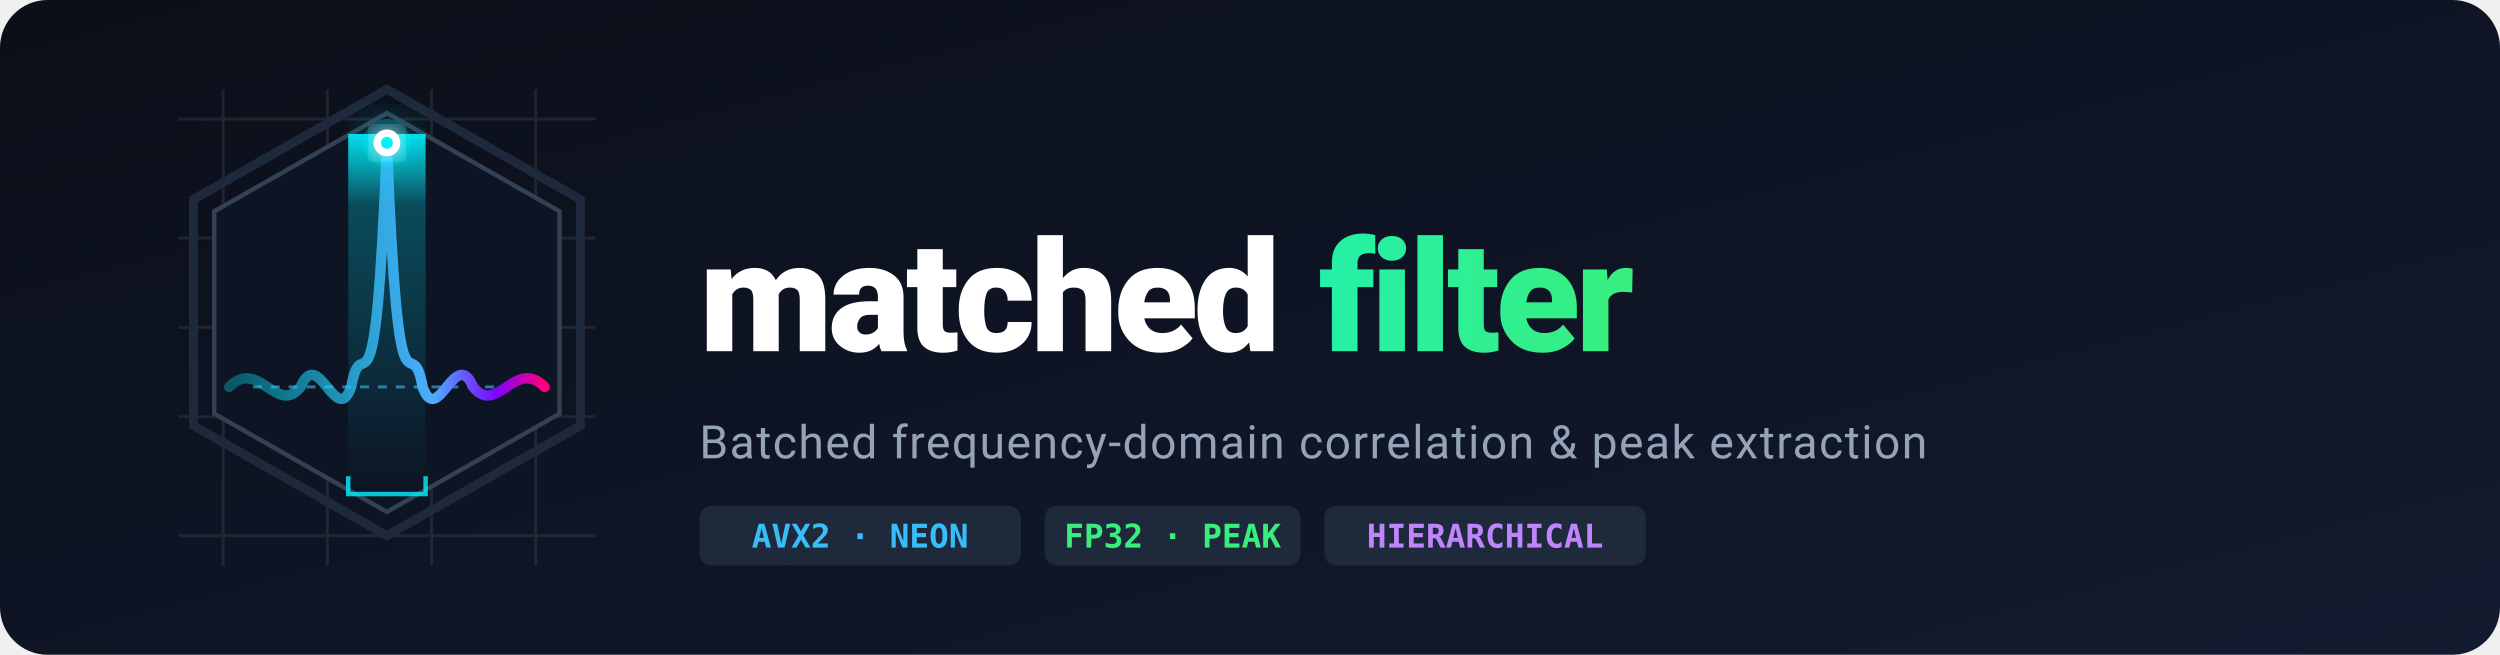
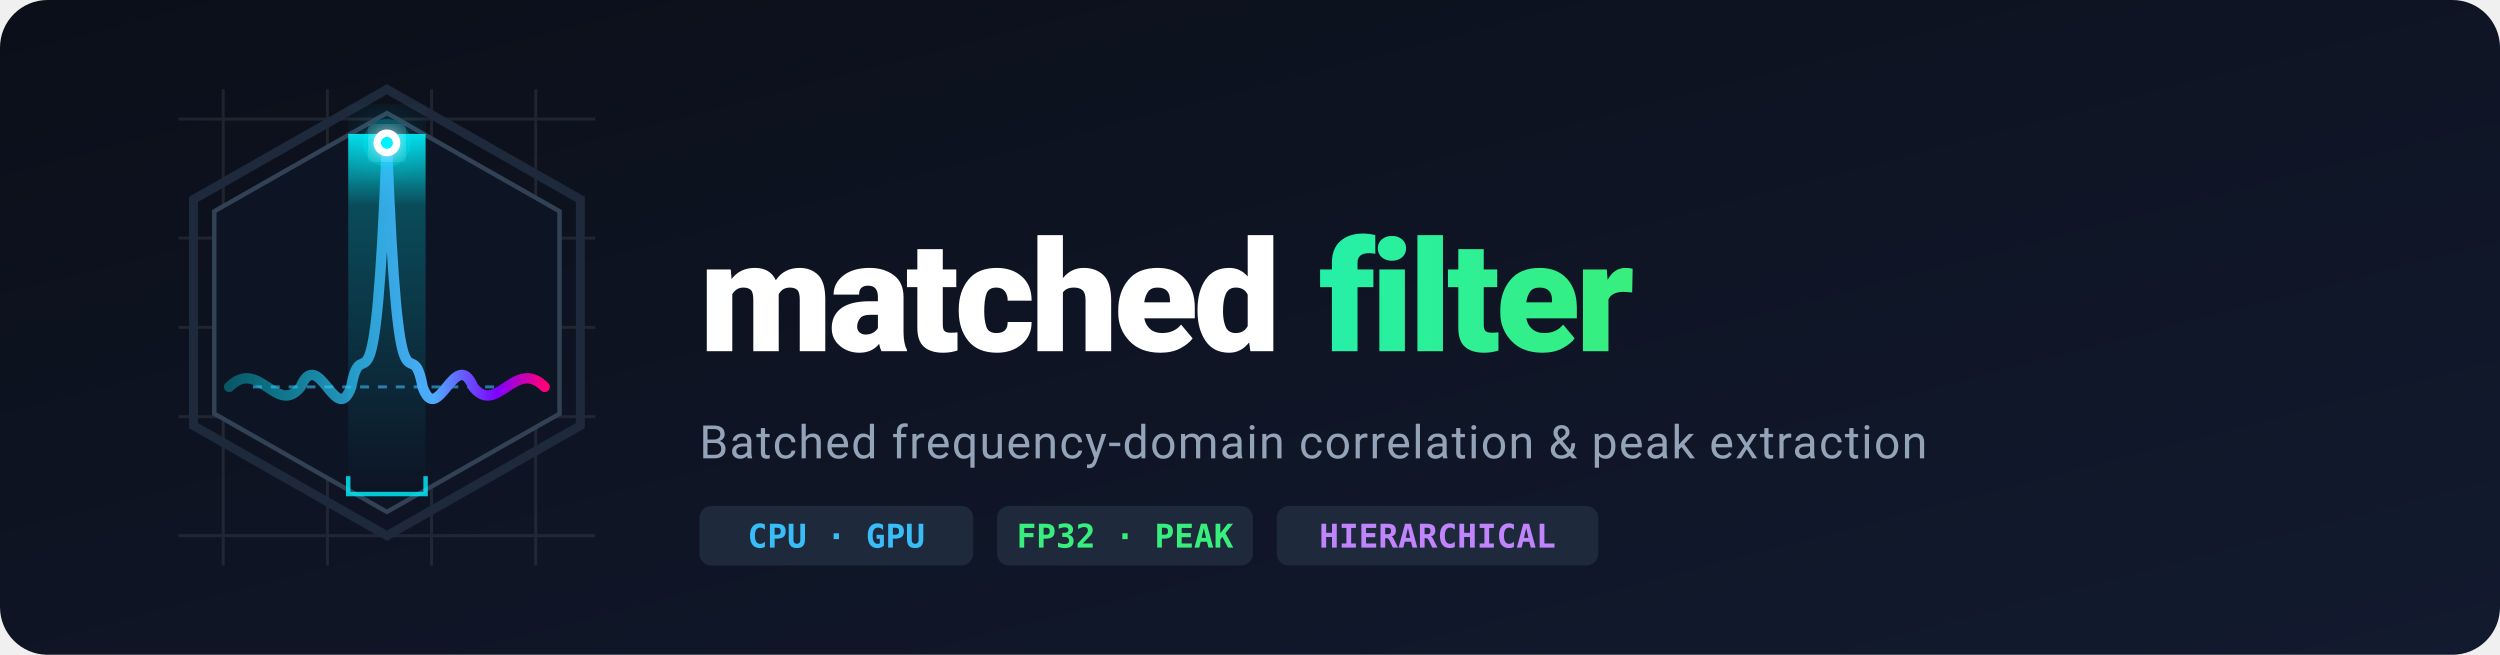
<svg xmlns="http://www.w3.org/2000/svg" viewBox="0 0 840 220" width="840" height="220">
  <defs>
    <linearGradient id="bgGrad" x1="0%" y1="0%" x2="100%" y2="100%">
      <stop offset="0%" stop-color="#0b0f19" />
      <stop offset="100%" stop-color="#121a2f" />
    </linearGradient>
    <linearGradient id="chirpGrad" x1="0%" y1="50%" x2="100%" y2="50%">
      <stop offset="0%" stop-color="#00f2fe" stop-opacity="0.3" />
      <stop offset="65%" stop-color="#4facfe" />
      <stop offset="85%" stop-color="#7f00ff" />
      <stop offset="100%" stop-color="#ff007a" />
    </linearGradient>
    <linearGradient id="peakGlow" x1="50%" y1="100%" x2="50%" y2="0%">
      <stop offset="0%" stop-color="#00f2fe" stop-opacity="0" />
      <stop offset="80%" stop-color="#00f2fe" stop-opacity="0.25" />
      <stop offset="100%" stop-color="#00f2fe" stop-opacity="0.9" />
    </linearGradient>
    <linearGradient id="textGrad" x1="0%" y1="0%" x2="100%" y2="0%">
      <stop offset="0%" stop-color="#00f2fe" />
      <stop offset="100%" stop-color="#38ef7d" />
    </linearGradient>
    <filter id="glow" x="-20%" y="-20%" width="140%" height="140%">
      <feGaussianBlur stdDeviation="4" result="blur" />
      <feComposite in="SourceGraphic" in2="blur" operator="over" />
    </filter>
    <filter id="softGlow" x="-30%" y="-30%" width="160%" height="160%">
      <feGaussianBlur stdDeviation="7" result="blur" />
      <feComposite in="SourceGraphic" in2="blur" operator="over" />
    </filter>
  </defs>
  <rect width="840" height="220" rx="16" fill="url(#bgGrad)" />
  <g opacity="0.08" stroke="#ffffff" stroke-width="1">
    <line x1="60" y1="40" x2="200" y2="40" />
    <line x1="60" y1="80" x2="200" y2="80" />
    <line x1="60" y1="110" x2="200" y2="110" />
    <line x1="60" y1="140" x2="200" y2="140" />
    <line x1="60" y1="180" x2="200" y2="180" />
    <line x1="75" y1="30" x2="75" y2="190" />
    <line x1="110" y1="30" x2="110" y2="190" />
    <line x1="145" y1="30" x2="145" y2="190" />
    <line x1="180" y1="30" x2="180" y2="190" />
  </g>
  <g transform="translate(45, 20)">
    <polygon points="85,10 150,47 150,123 85,160 20,123 20,47" fill="none" stroke="#1e293b" stroke-width="3" />
    <polygon points="85,18 143,51 143,119 85,152 27,119 27,51" fill="#0d1424" stroke="#334155" stroke-width="1.5" />
    <path d="M 72,25 L 98,25 L 98,145 L 72,145 Z" fill="url(#peakGlow)" />
    <line x1="40" y1="110" x2="130" y2="110" stroke="#38bdf8" stroke-dasharray="3 3" stroke-width="1" opacity="0.6" />
    <path d="M 32,110              C 42,100  48,120  56,110              C 62,96   68,124  73,110              C 77,88   81,132  85,28              C 89,132  93,88   97,110              C 102,124 108,96  114,110              C 122,120 128,100 138,110" fill="none" stroke="url(#chirpGrad)" stroke-width="3.5" stroke-linecap="round" stroke-linejoin="round" />
    <circle cx="85" cy="28" r="8" fill="#00f2fe" opacity="0.3" filter="url(#softGlow)" />
    <circle cx="85" cy="28" r="4.5" fill="#ffffff" filter="url(#glow)" />
    <circle cx="85" cy="28" r="2" fill="#00f2fe" />
    <path d="M 72,140 L 72,146 L 98,146 L 98,140" fill="none" stroke="#00f2fe" stroke-width="1.5" opacity="0.8" />
  </g>
  <g transform="translate(235, 118)">
    <text font-family="-apple-system, BlinkMacSystemFont, 'Segoe UI', Roboto, 'Helvetica Neue', Arial, sans-serif" font-size="52" font-weight="800" letter-spacing="-1.5">
      <tspan fill="#ffffff">matched</tspan>
      <tspan fill="url(#textGrad)">filter</tspan>
    </text>
    <text y="36" font-family="-apple-system, BlinkMacSystemFont, 'Segoe UI', Roboto, 'Helvetica Neue', Arial, sans-serif" font-size="15.5" font-weight="400" letter-spacing="0.5" fill="#94a3b8">
      Batched frequency-domain correlation &amp; peak extraction
    </text>
    <g transform="translate(0, 52)" font-family="ui-monospace, 'SF Mono', Menlo, Consolas, monospace" font-size="11" font-weight="600">
-       <rect x="0" y="0" width="108" height="20" rx="4" fill="#1e293b" />
-       <text x="54" y="14" fill="#38bdf8" text-anchor="middle">AVX2 · NEON</text>
-       <rect x="116" y="0" width="86" height="20" rx="4" fill="#1e293b" />
-       <text x="159" y="14" fill="#38ef7d" text-anchor="middle">FP32 · PEAK</text>
-       <rect x="210" y="0" width="108" height="20" rx="4" fill="#1e293b" />
-       <text x="264" y="14" fill="#c084fc" text-anchor="middle">HIERARCHICAL</text>
+       <rect x="0" y="0" width="92" height="20" rx="4" fill="#1e293b" />
+       <text x="46" y="14" fill="#38bdf8" text-anchor="middle">CPU · GPU</text>
+       <rect x="100" y="0" width="86" height="20" rx="4" fill="#1e293b" />
+       <text x="143" y="14" fill="#38ef7d" text-anchor="middle">FP32 · PEAK</text>
+       <rect x="194" y="0" width="108" height="20" rx="4" fill="#1e293b" />
+       <text x="248" y="14" fill="#c084fc" text-anchor="middle">HIERARCHICAL</text>
    </g>
  </g>
</svg>
